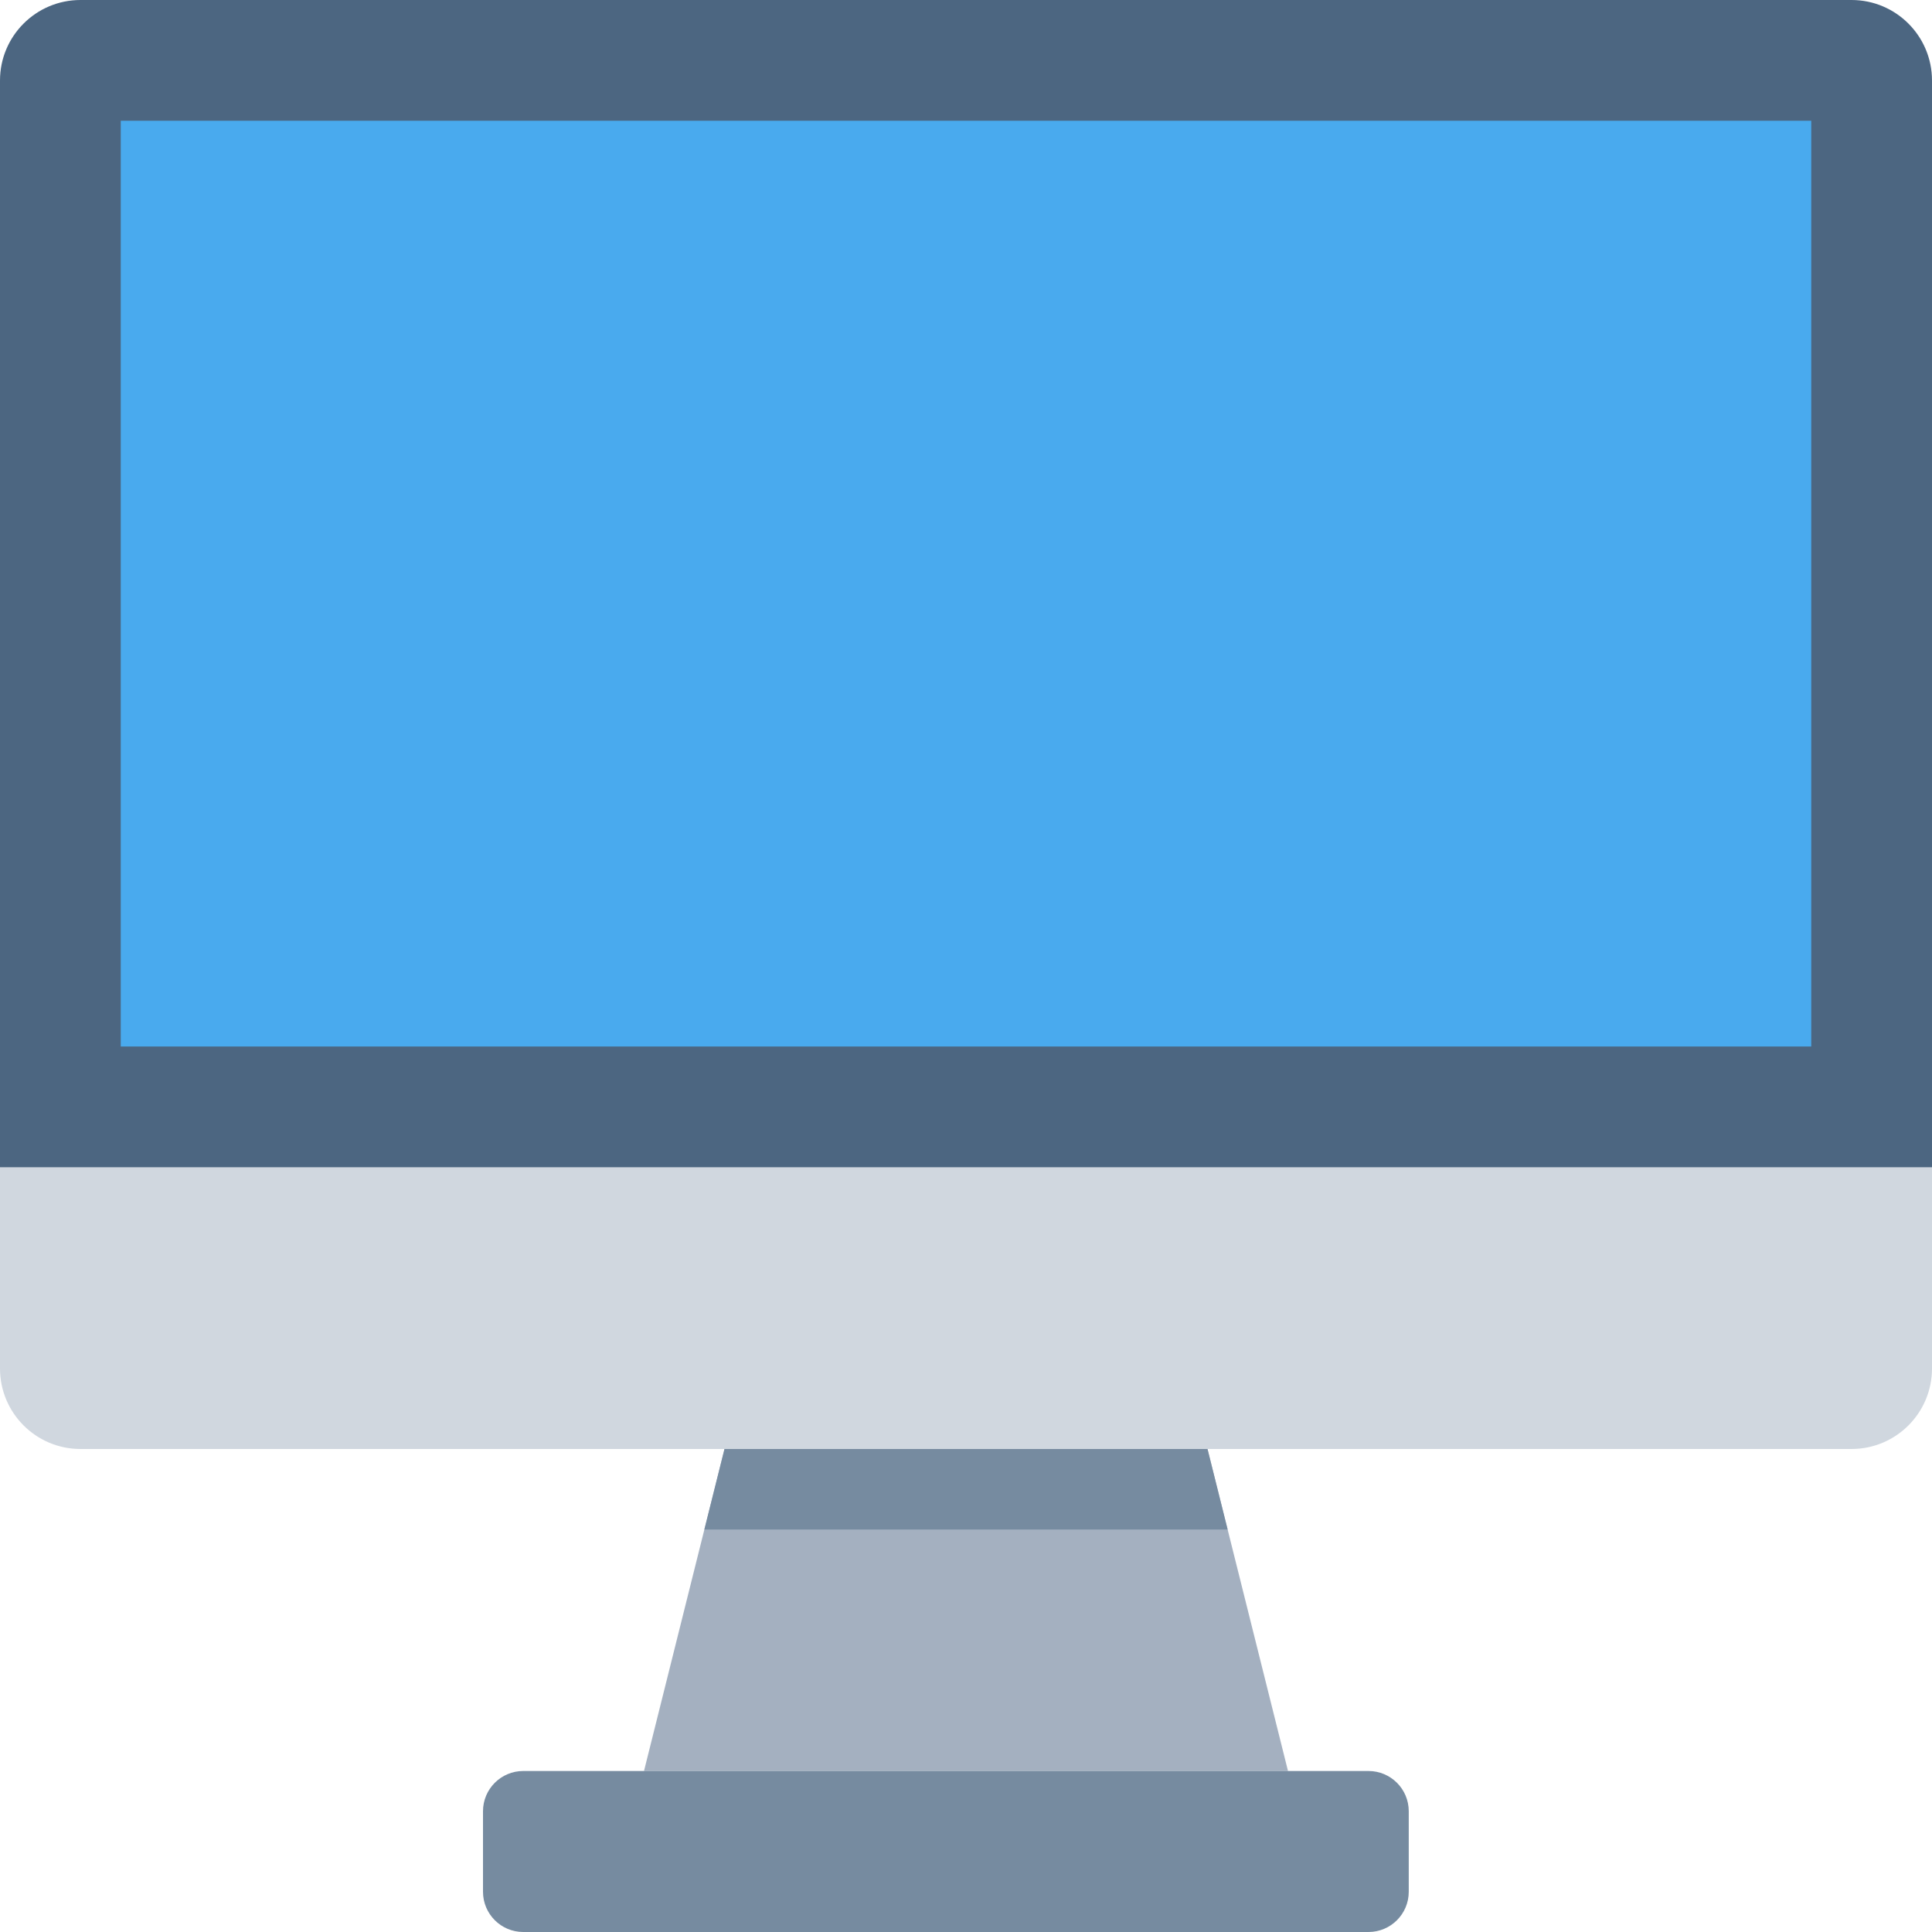
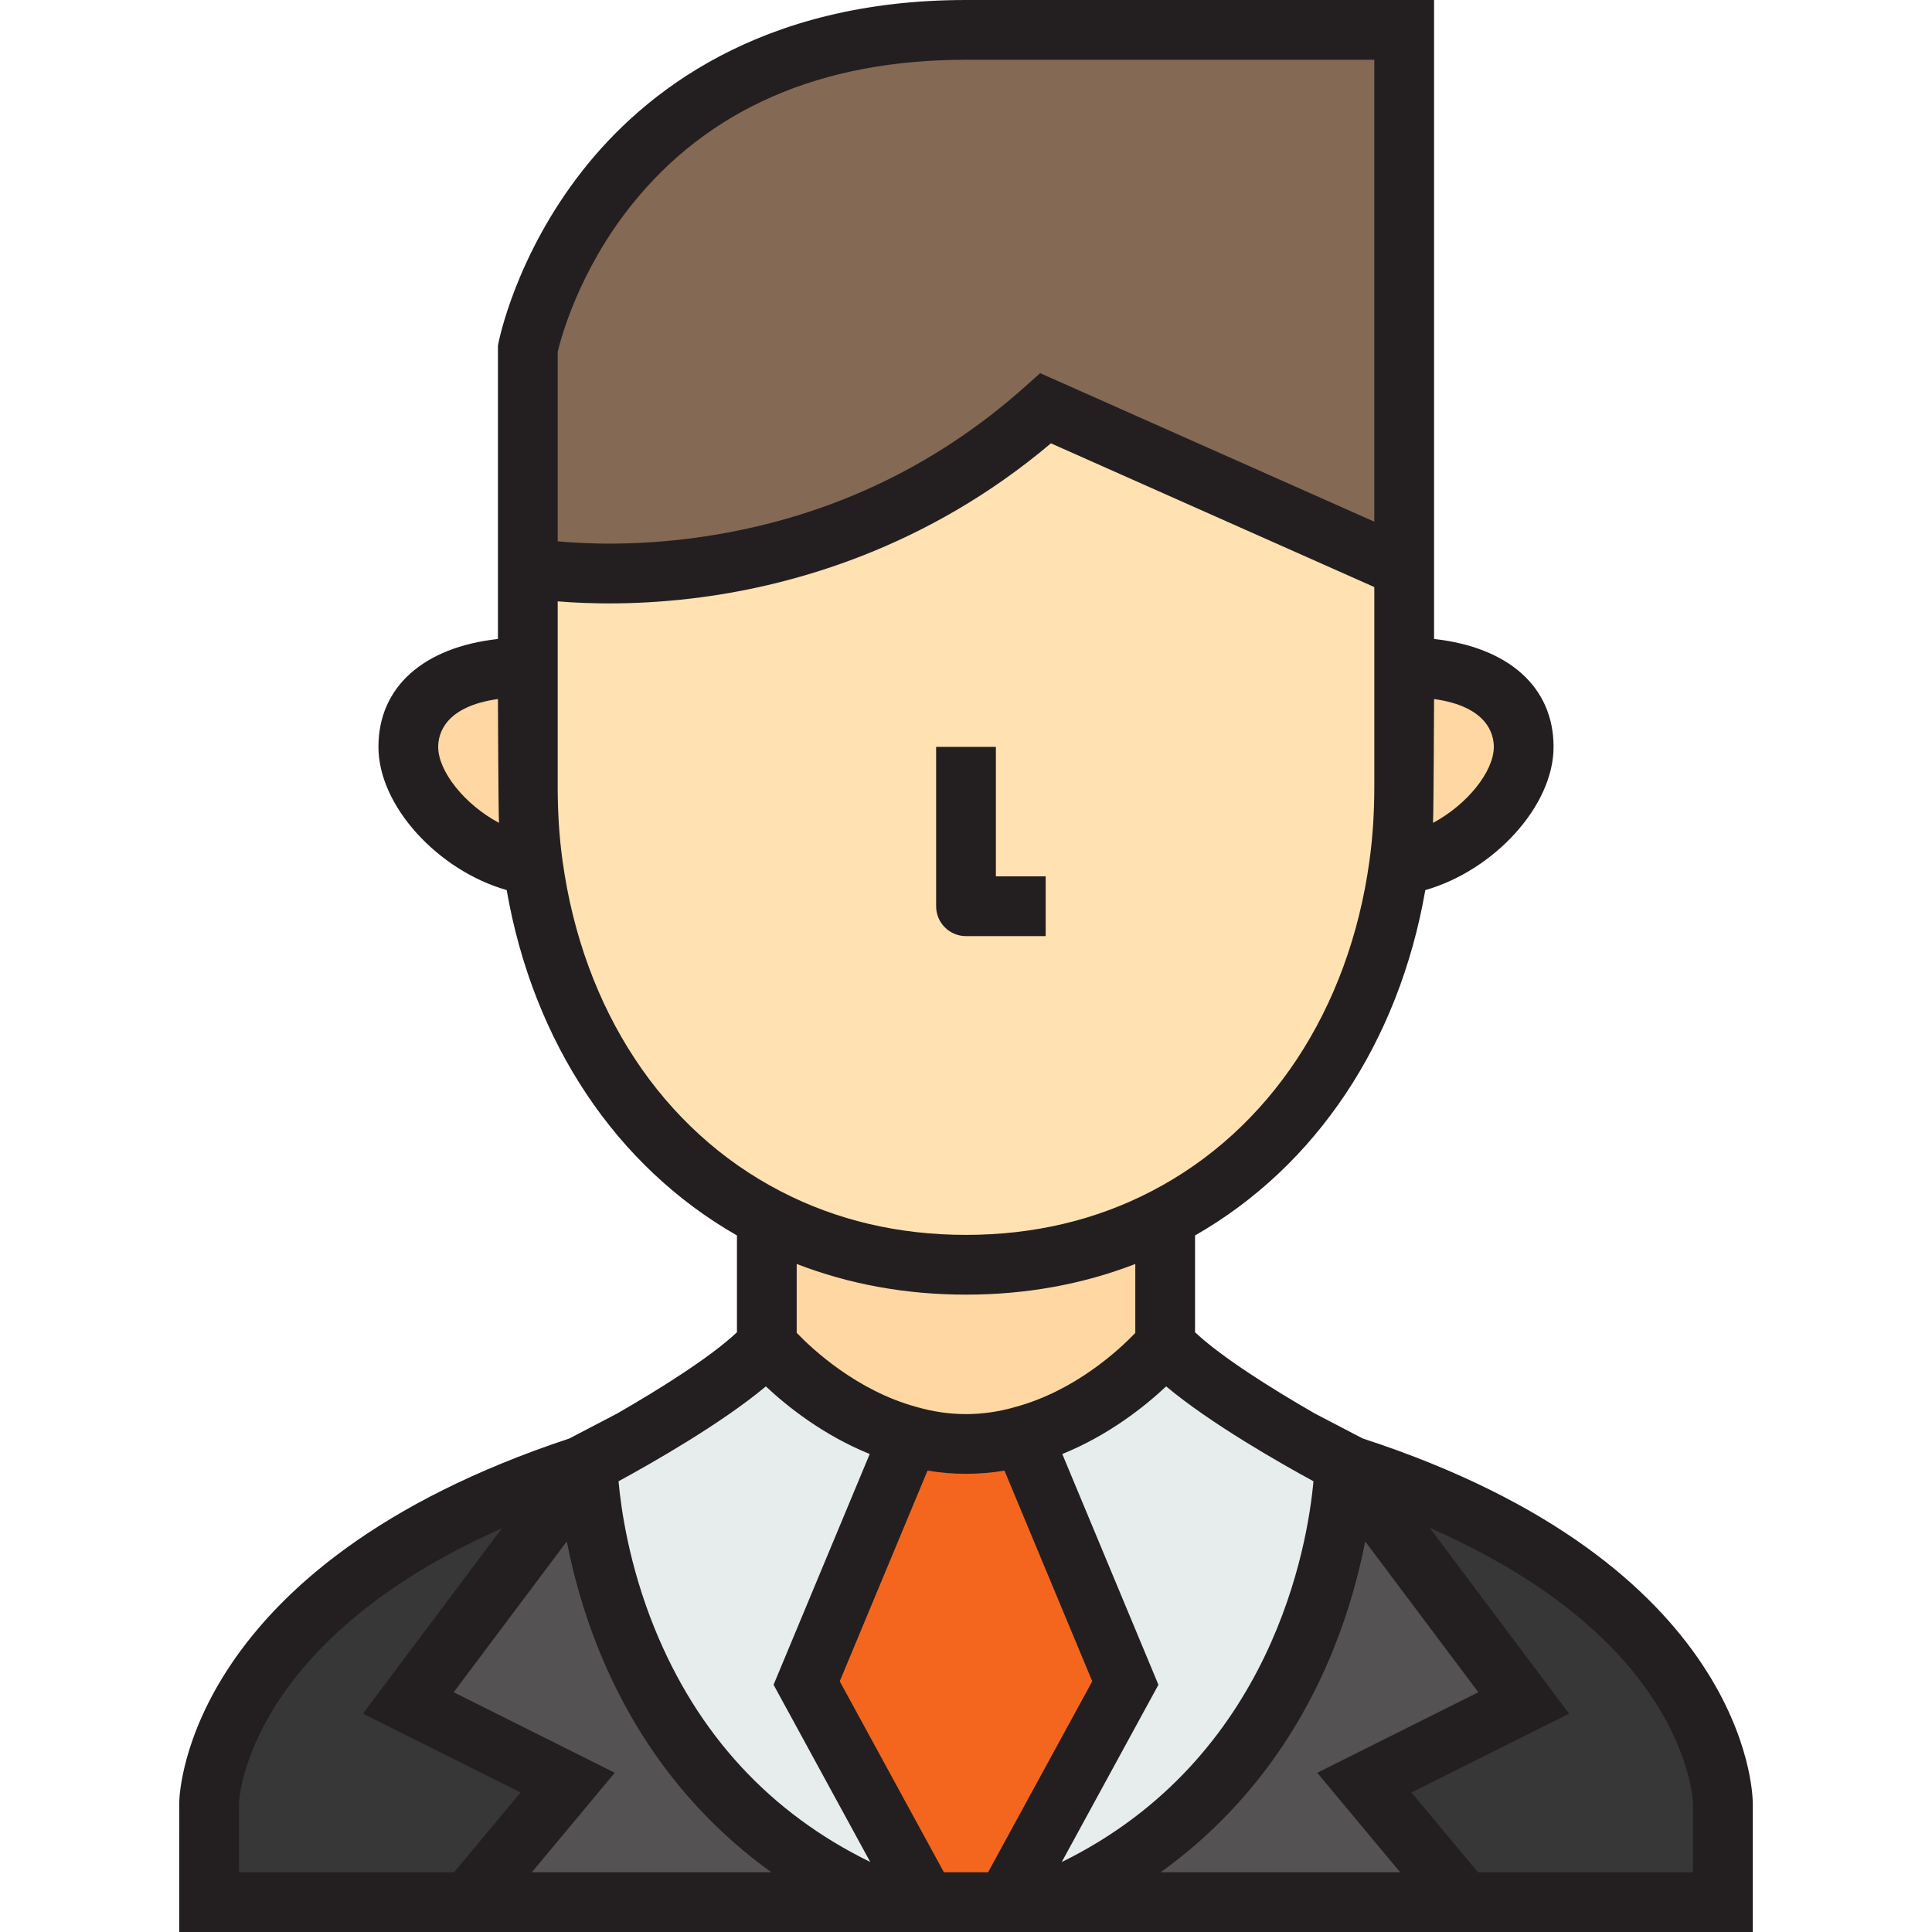
- <svg xmlns="http://www.w3.org/2000/svg" height="48" id="Computer" viewBox="0 0 48 48" width="48">
-   <defs>
-     <style>.cls-1{fill:#4c5665;}.cls-2{fill:#4c6681;}.cls-3{fill:#d0d7df;}.cls-4{fill:#49aaee;}.cls-5{fill:#a4b0c0;}.cls-6{fill:#768ba0;}</style>
-   </defs>
-   <rect class="cls-1" height="32" rx="2" ry="2" width="48" y="1" />
-   <rect class="cls-2" height="32" rx="2" ry="2" width="48" />
-   <path class="cls-3" d="M46,36H2a2,2,0,0,1-2-2V29H48v5A2,2,0,0,1,46,36Z" />
-   <rect class="cls-4" height="23" width="42" x="3" y="3" />
-   <polygon class="cls-5" points="32 44 16 44 18 36 30 36 32 44" />
-   <polygon class="cls-6" points="30 36 18 36 17.5 38 30.5 38 30 36" />
-   <rect class="cls-6" height="4" rx="1" ry="1" width="23" x="12" y="44" />
+ <svg xmlns="http://www.w3.org/2000/svg" version="1.1" id="Layer_1" x="0px" y="0px" viewBox="0 0 485 485" style="enable-background:new 0 0 485 485;" xml:space="preserve">
+   <g>
+     <g>
+       <path style="fill:#846954;" d="M352.5,7.5v135l-90-40c-59.6,53.3-130,40-130,40v-55c0,0,15.6-80,110-80H352.5z" />
+       <path style="fill:#F4661E;" d="M257.5,362.5l25,60l-30,55h-20l-30-55l25-60l0.5-2.1c4.5,1.3,9.4,2.1,14.5,2.1s10-0.8,14.5-2.1    L257.5,362.5z" />
+       <path style="fill:#E7ECED;" d="M337.5,367.5c0,0-0.6,79.1-75,110h-10l30-55l-25-60l-0.5-2.1c21.5-5.9,35.5-22.9,35.5-22.9    C303.4,349.7,337.5,367.5,337.5,367.5z" />
+       <path style="fill:#E7ECED;" d="M202.5,422.5l30,55h-10c-74.4-30.9-75-110-75-110s34.1-17.8,45-30c0,0,14,17,35.5,22.9l-0.5,2.1    L202.5,422.5z" />
+       <path style="fill:#545253;" d="M337.5,367.5l45,60l-40,20l25,30h-105C336.9,446.6,337.5,367.5,337.5,367.5z" />
+       <path style="fill:#545253;" d="M222.5,477.5h-105l25-30l-40-20l45-60C147.5,367.5,148.1,446.6,222.5,477.5z" />
+       <path style="fill:#373738;" d="M432.5,452.5c0,0,0,11,0,25h-65l-25-30l40-20l-45-60C432.2,397.5,432.5,452.5,432.5,452.5z" />
+       <path style="fill:#FFD7A3;" d="M352.5,167.5c16.6,0,30,6.2,30,20c0,12.8-15.8,27.6-31.3,29.7c0.9-6.4,1.3-13,1.3-19.7V167.5z" />
+       <path style="fill:#FFE1B2;" d="M351.2,217.2c-5.4,39.1-26.6,71.9-58.7,88.5c-14.6,7.6-31.4,11.8-50,11.8s-35.4-4.2-50-11.8    c-32.1-16.6-53.3-49.4-58.7-88.5c-0.9-6.4-1.3-13-1.3-19.7v-30v-25c0,0,70.4,13.3,130-40l90,40v25v30    C352.5,204.2,352.1,210.8,351.2,217.2z" />
+       <path style="fill:#FFD7A3;" d="M292.5,305.7v31.8c0,0-14,17-35.5,22.9c-4.5,1.3-9.4,2.1-14.5,2.1s-10-0.8-14.5-2.1    c-21.5-5.9-35.5-22.9-35.5-22.9v-31.8c14.6,7.6,31.4,11.8,50,11.8S277.9,313.3,292.5,305.7z" />
+       <path style="fill:#373738;" d="M147.5,367.5l-45,60l40,20l-25,30h-65c0-14,0-25,0-25S53.4,397.8,147.5,367.5z" />
+       <path style="fill:#FFD7A3;" d="M132.5,197.5c0,6.7,0.4,13.3,1.3,19.7c-15.5-2.1-31.3-16.9-31.3-29.7c0-13.8,13.4-20,30-20V197.5z" />
+     </g>
+     <g>
+       <path style="fill:#231F20;" d="M342.077,361.103l-11.982-6.248c-10.216-5.869-23.337-14.034-30.096-20.413v-24.299    c30.386-17.373,51.164-48.543,57.804-86.696C375.018,218.517,390,202.361,390,187.5c0-15.043-11.308-25.026-30-27.094V0H242.5    c-51.778,0-80.947,23.313-96.299,42.869c-16.625,21.178-20.889,42.306-21.062,43.195L125,86.775v73.63    c-18.692,2.068-30,12.051-30,27.094c0,14.861,14.983,31.017,32.196,35.946c6.647,38.168,27.428,69.337,57.804,86.697v24.299    c-6.758,6.379-19.879,14.545-30.096,20.413l-11.993,6.263c-95.818,31.741-97.87,88.825-97.91,91.258L45,485h395v-32.541    C439.986,450.01,438.545,392.564,342.077,361.103z M242.5,325c15.079,0,29.324-2.595,42.5-7.701v17.314    c-4.05,4.23-15.027,14.45-29.984,18.554l-0.098,0.027c-8.29,2.396-16.544,2.396-24.836,0l-0.097-0.027    c-14.845-4.074-25.912-14.342-29.985-18.569v-17.3C213.182,322.406,227.424,325,242.5,325z M292.746,348.033    c11.123,9.32,28.684,19.299,36.979,23.814c-1.423,15.728-10.157,69.547-63.195,95.594l24.276-44.506l-24.135-57.924    C278.359,360.269,287.383,353.067,292.746,348.033z M218.329,365.01l-24.135,57.924l24.264,44.484    c-25.135-12.297-43.359-32.026-54.19-58.784c-6.388-15.783-8.376-29.916-8.992-36.787c8.295-4.515,25.856-14.494,36.979-23.814    C197.617,353.067,206.641,360.269,218.329,365.01z M150.136,413.697c9.319,23.309,24.131,42.387,43.497,56.303h-60.12    l20.811-24.973l-40.432-20.216l28.398-37.864C143.76,394.53,146.174,403.786,150.136,413.697z M210.806,422.065l22.037-52.89    c6.427,1.075,12.886,1.075,19.313,0l22.038,52.89L248.048,470h-11.096L210.806,422.065z M334.864,413.697    c3.962-9.911,6.376-19.167,7.846-26.75l28.398,37.864l-40.433,20.216L351.487,470h-60.119    C310.734,456.084,325.546,437.005,334.864,413.697z M375,187.5c0,6.126-6.627,14.467-15.266,19.07    c0.165-2.964,0.266-31.088,0.266-31.088C373.367,177.356,375,184.268,375,187.5z M158.393,51.634    C177.733,27.326,206.031,15,242.5,15H345v115.959l-83.885-37.282L257.5,96.91c-23.427,20.951-51.277,33.758-82.775,38.067    c-15.265,2.088-27.736,1.561-34.725,0.914V88.323C140.812,84.895,145.29,68.102,158.393,51.634z M110,187.5    c0-3.232,1.633-10.144,15-12.018c0,0,0.101,28.125,0.266,31.088C116.627,201.966,110,193.626,110,187.5z M141.227,216.156    C140.413,210.366,140,204.09,140,197.5v-46.539c7.946,0.659,20.691,1.018,36.141-1.04c22.992-3.063,56.486-12.286,87.676-38.629    L345,147.374V197.5c0,6.586-0.413,12.863-1.229,18.674c-5.158,37.347-25.102,67.549-54.733,82.874    C275.075,306.315,259.418,310,242.5,310c-16.917,0-32.575-3.685-46.555-10.962C166.331,283.724,146.388,253.521,141.227,216.156z     M60,452.591c0.05-1.362,2.267-40.654,66.007-68.934l-34.899,46.532l39.568,19.784L113.987,470H60V452.591z M425,470h-53.987    l-16.689-20.027l39.567-19.784l-35.002-46.67c20.281,8.916,41.456,22.057,54.743,40.966    c10.718,15.254,11.344,27.458,11.368,28.096V470z" />
+       <path style="fill:#231F20;" d="M242.5,235h20v-15H250v-32.5h-15v40C235,231.642,238.358,235,242.5,235z" />
+     </g>
+   </g>
+   <g>
+ </g>
+   <g>
+ </g>
+   <g>
+ </g>
+   <g>
+ </g>
+   <g>
+ </g>
+   <g>
+ </g>
+   <g>
+ </g>
+   <g>
+ </g>
+   <g>
+ </g>
+   <g>
+ </g>
+   <g>
+ </g>
+   <g>
+ </g>
+   <g>
+ </g>
+   <g>
+ </g>
+   <g>
+ </g>
</svg>
